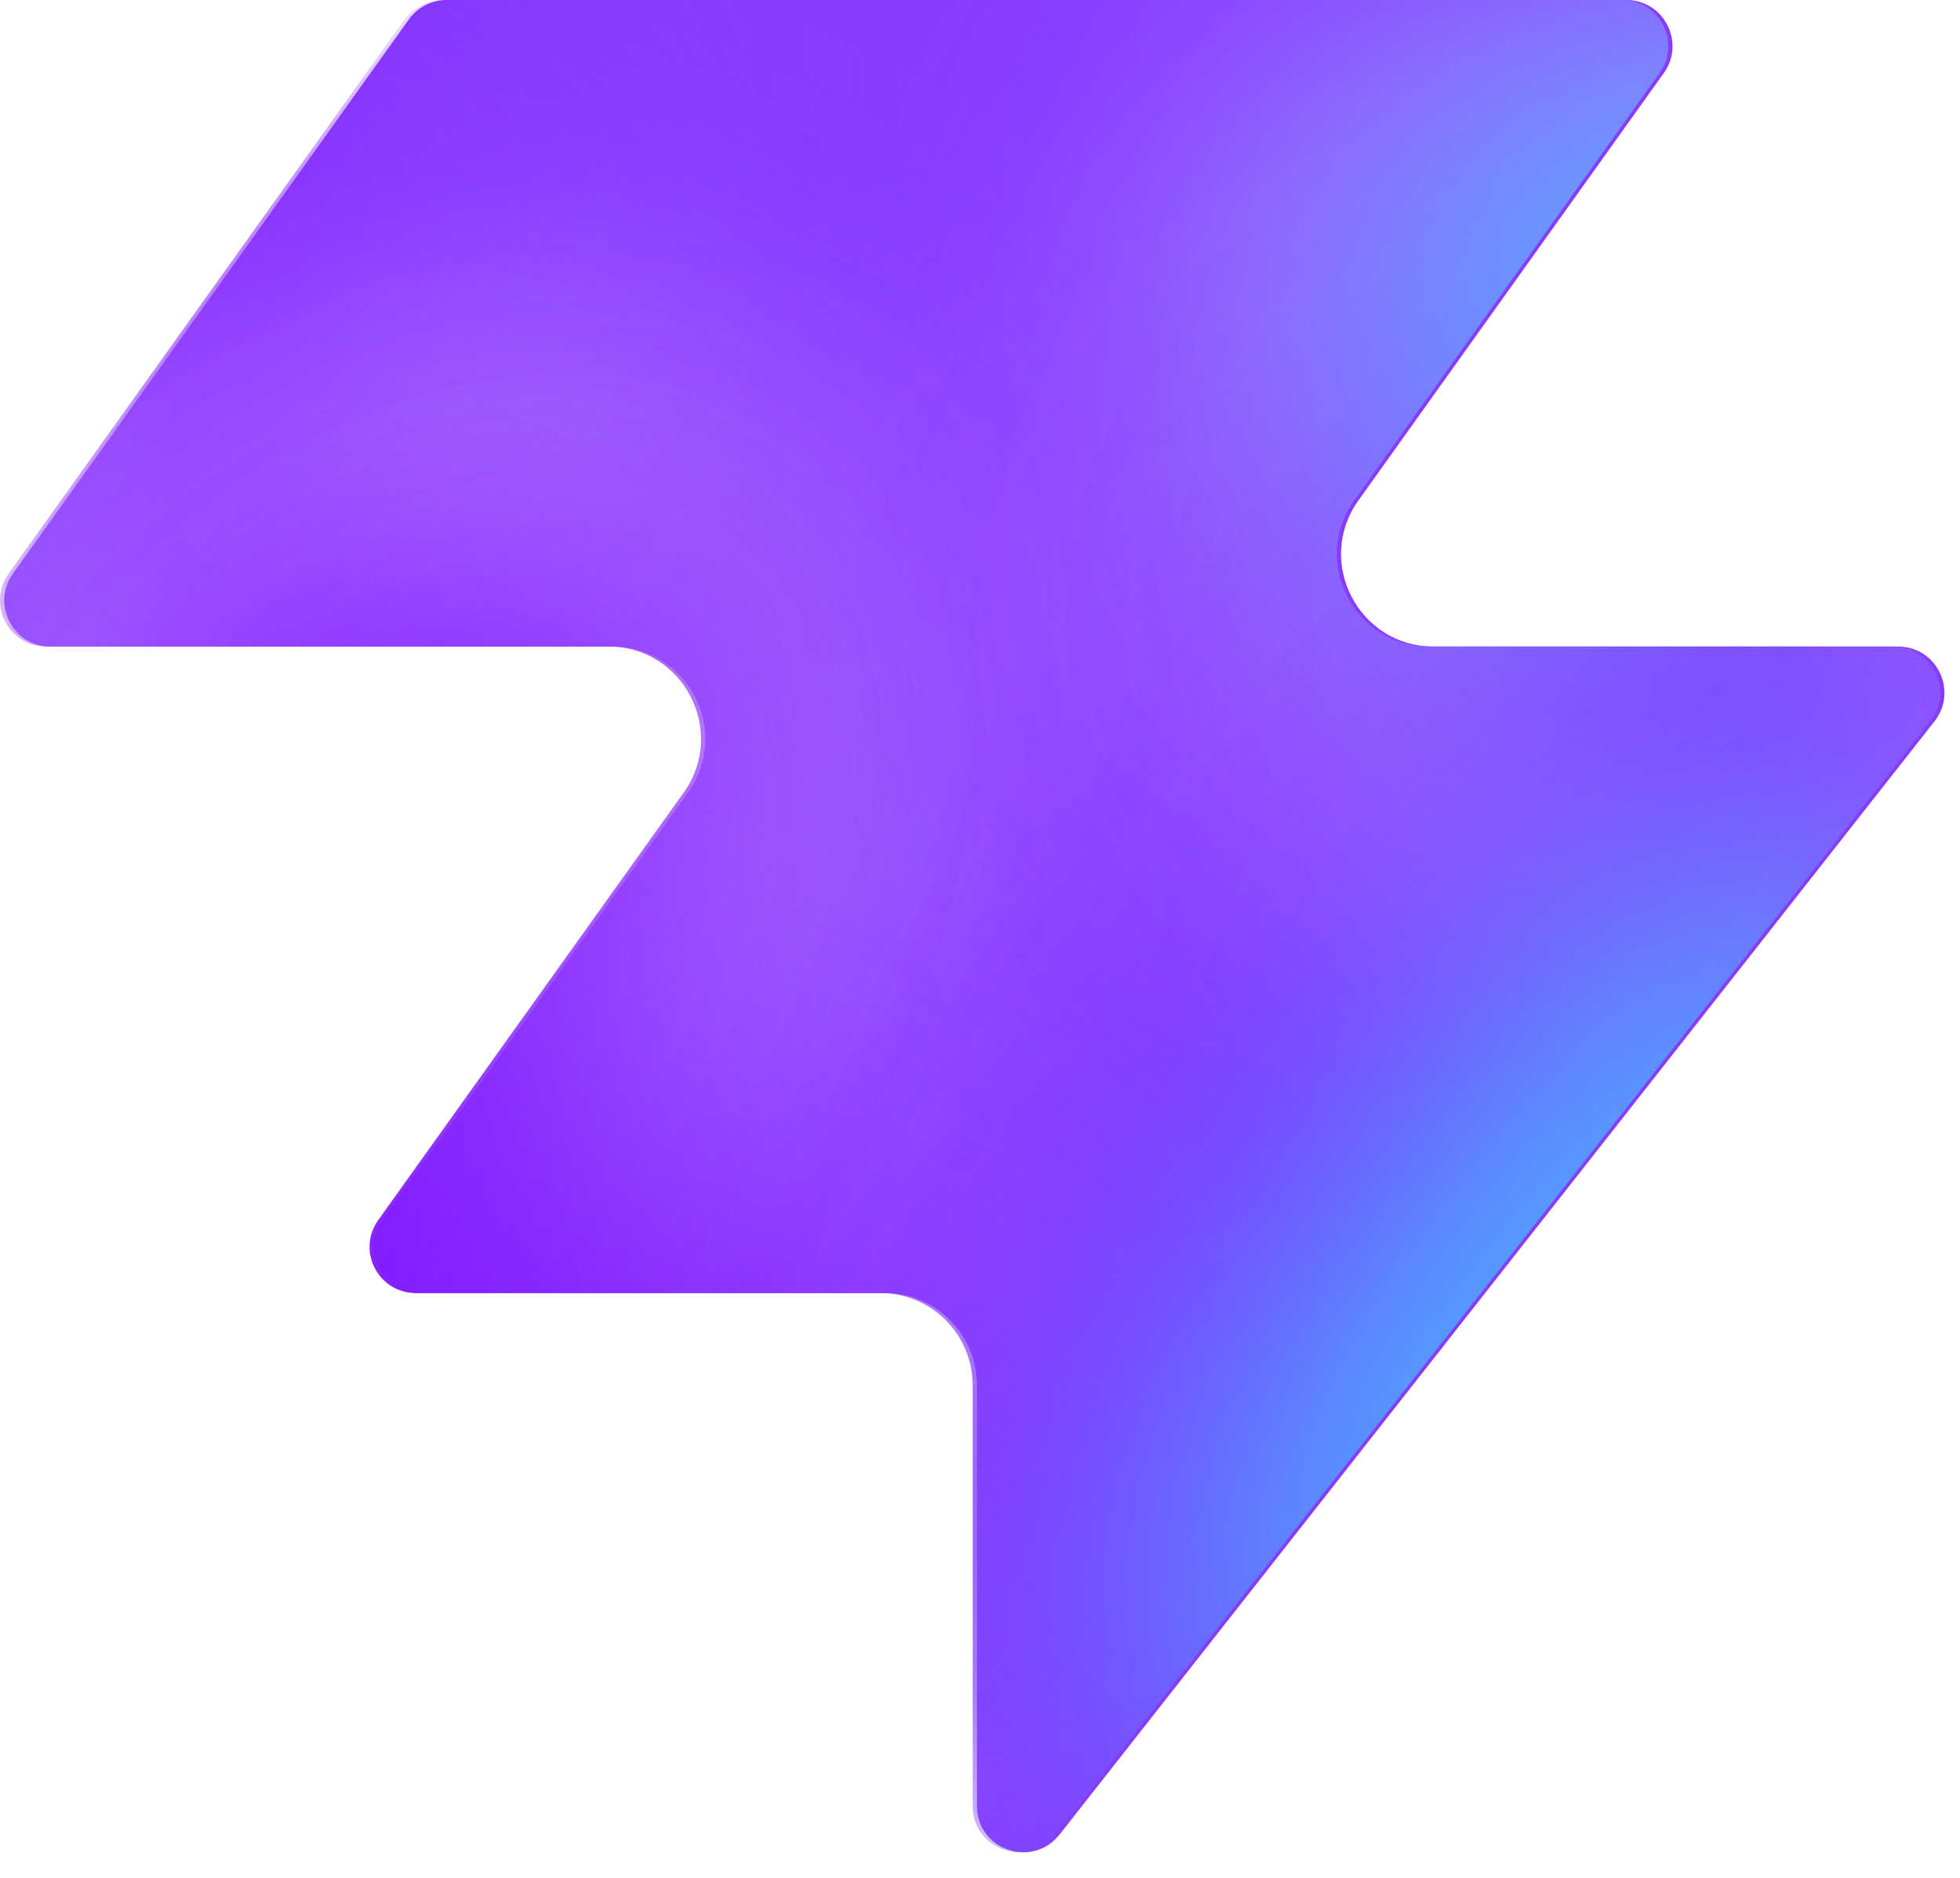
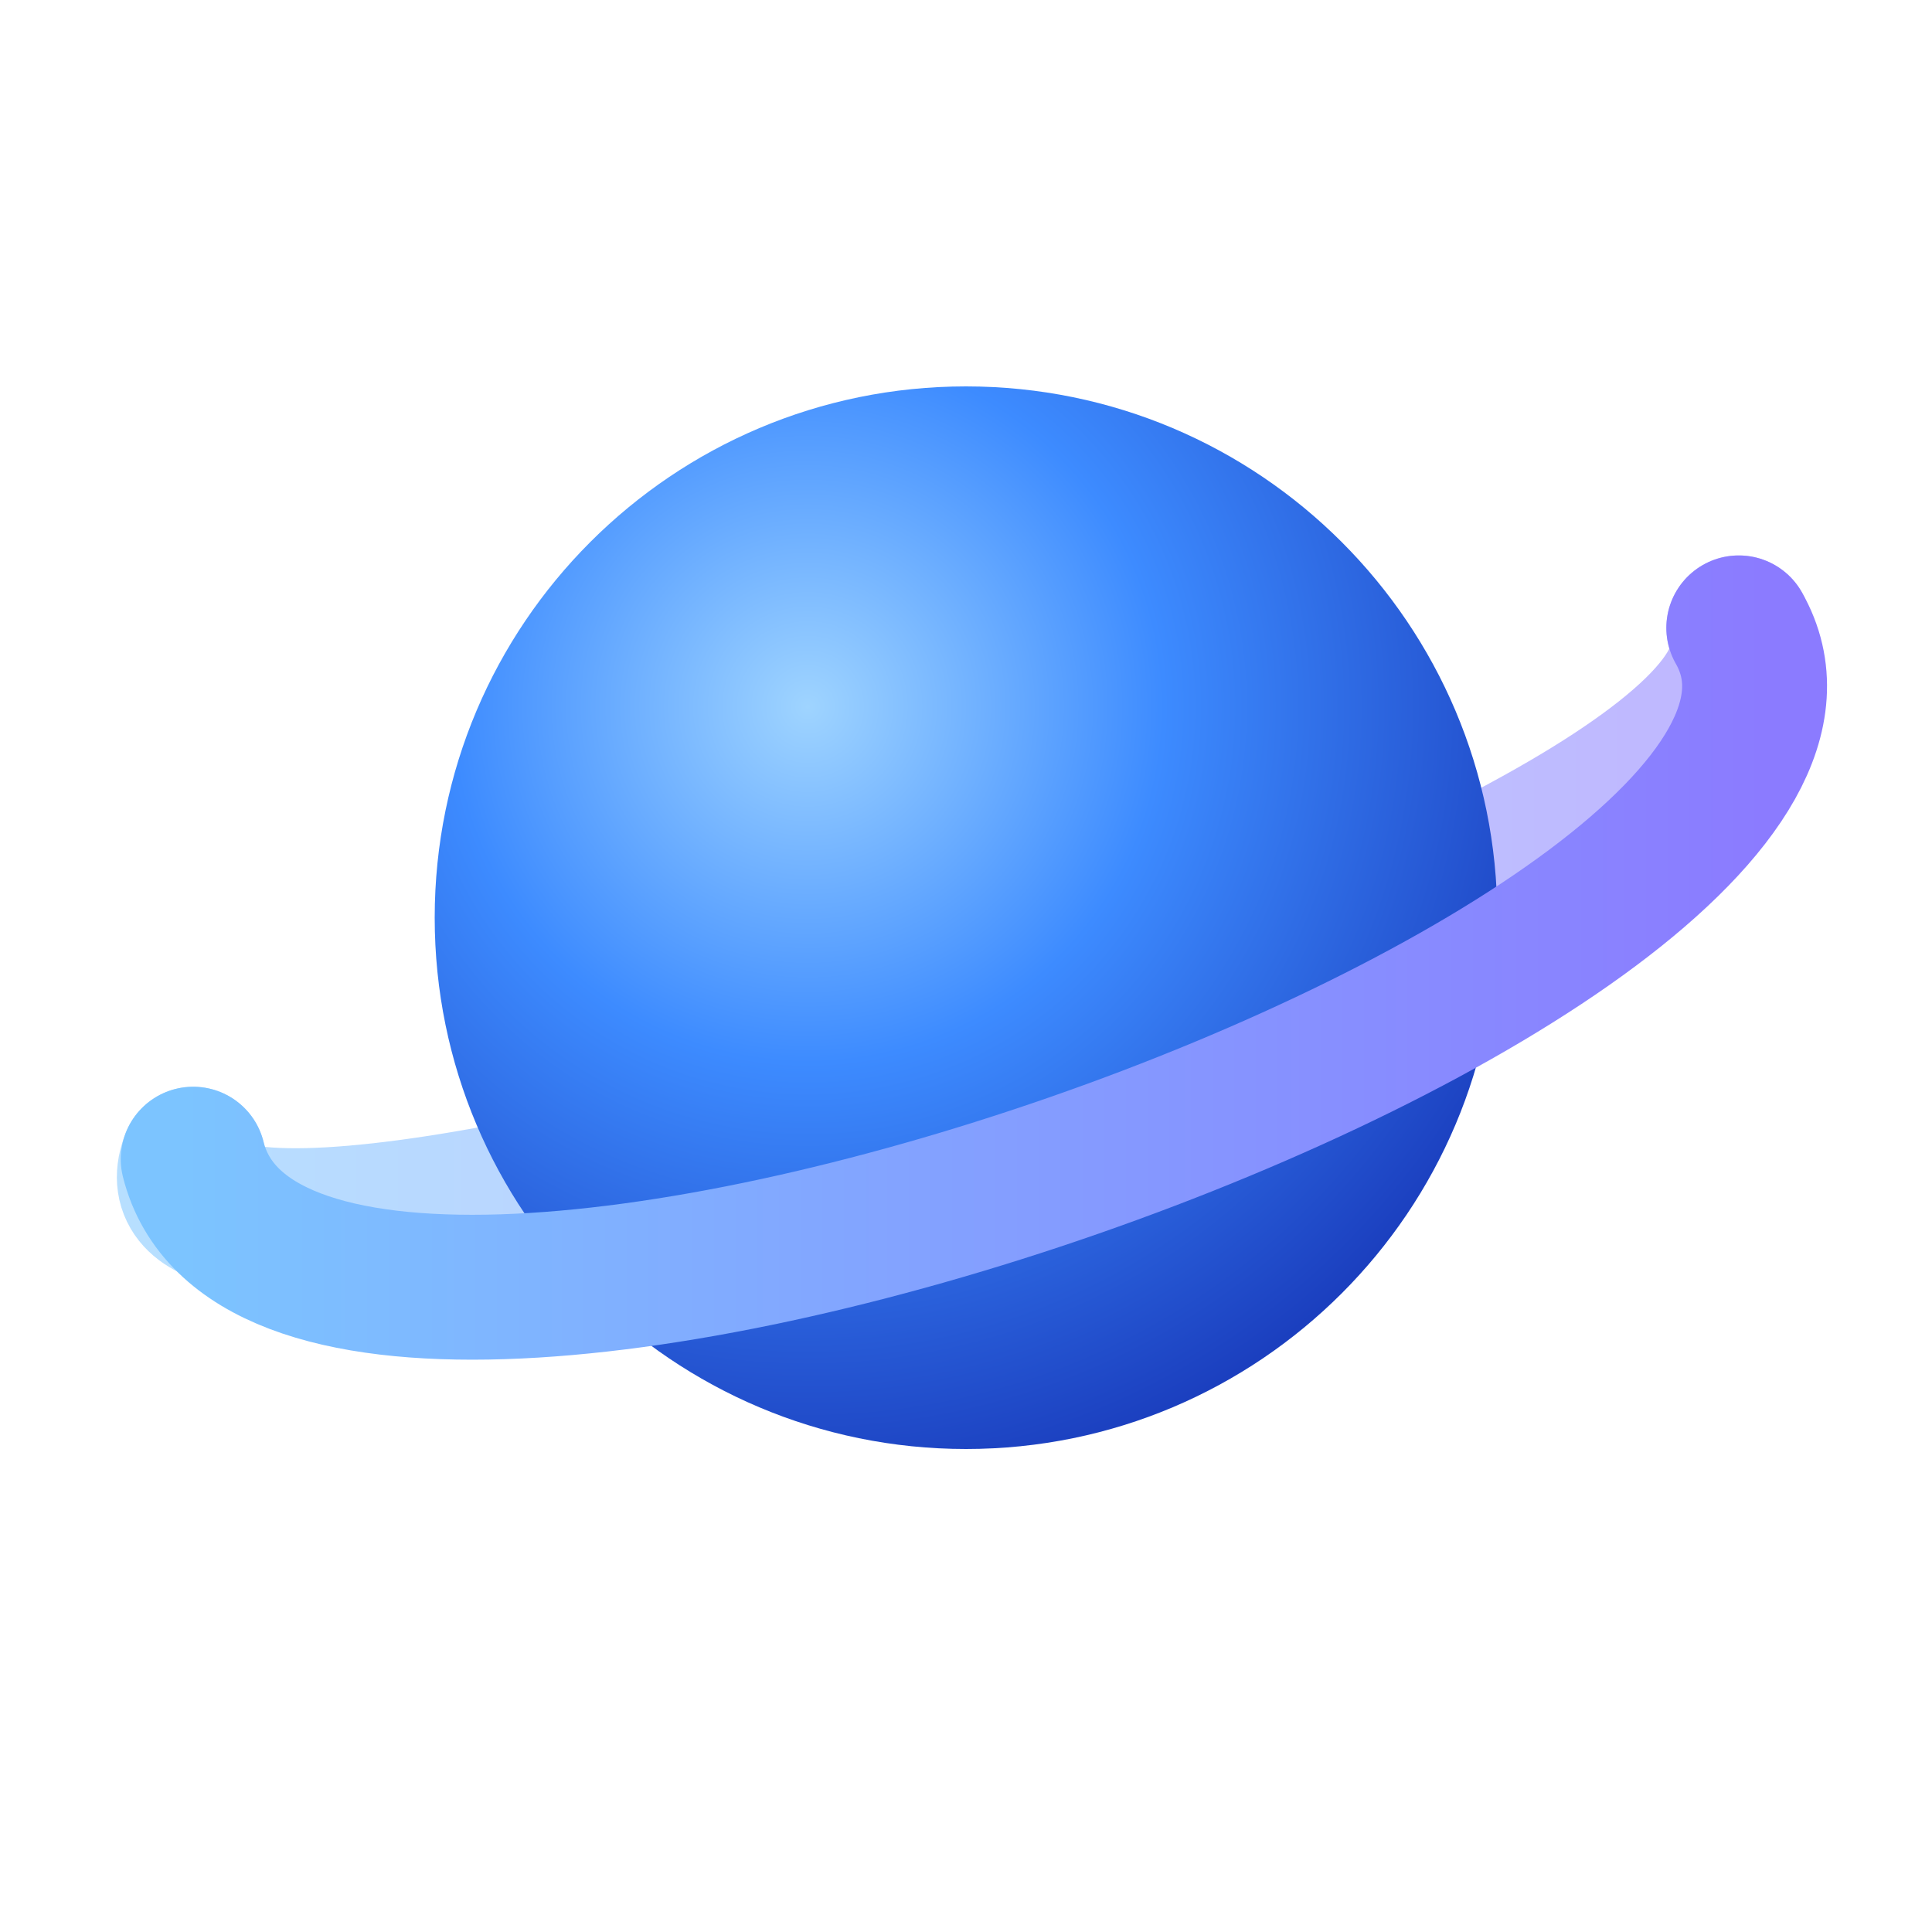
- <svg xmlns="http://www.w3.org/2000/svg" width="48" height="46" fill="none" viewBox="0 0 48 46">
-   <path fill="#863bff" d="M25.946 44.938c-.664.845-2.021.375-2.021-.698V33.937a2.26 2.26 0 0 0-2.262-2.262H10.287c-.92 0-1.456-1.04-.92-1.788l7.48-10.471c1.07-1.497 0-3.578-1.842-3.578H1.237c-.92 0-1.456-1.04-.92-1.788L10.013.474c.214-.297.556-.474.92-.474h28.894c.92 0 1.456 1.04.92 1.788l-7.48 10.471c-1.07 1.498 0 3.579 1.842 3.579h11.377c.943 0 1.473 1.088.89 1.83L25.947 44.94z" style="fill:#863bff;fill:color(display-p3 .525 .23 1);fill-opacity:1" />
-   <mask id="a" width="48" height="46" x="0" y="0" maskUnits="userSpaceOnUse" style="mask-type:alpha">
-     <path fill="#000" d="M25.842 44.938c-.664.844-2.021.375-2.021-.698V33.937a2.26 2.26 0 0 0-2.262-2.262H10.183c-.92 0-1.456-1.04-.92-1.788l7.48-10.471c1.07-1.498 0-3.579-1.842-3.579H1.133c-.92 0-1.456-1.04-.92-1.787L9.91.473c.214-.297.556-.474.92-.474h28.894c.92 0 1.456 1.04.92 1.788l-7.48 10.471c-1.07 1.498 0 3.578 1.842 3.578h11.377c.943 0 1.473 1.088.89 1.832L25.843 44.94z" style="fill:#000;fill-opacity:1" />
-   </mask>
-   <g mask="url(#a)">
-     <g filter="url(#b)">
-       <ellipse cx="5.508" cy="14.704" fill="#ede6ff" rx="5.508" ry="14.704" style="fill:#ede6ff;fill:color(display-p3 .927 .903 1);fill-opacity:1" transform="matrix(.00324 1 1 -.00324 -4.47 31.516)" />
-     </g>
-     <g filter="url(#c)">
-       <ellipse cx="10.399" cy="29.851" fill="#ede6ff" rx="10.399" ry="29.851" style="fill:#ede6ff;fill:color(display-p3 .927 .903 1);fill-opacity:1" transform="matrix(.00324 1 1 -.00324 -39.328 7.883)" />
-     </g>
-     <g filter="url(#d)">
-       <ellipse cx="5.508" cy="30.487" fill="#7e14ff" rx="5.508" ry="30.487" style="fill:#7e14ff;fill:color(display-p3 .492 .077 1);fill-opacity:1" transform="rotate(89.814 -25.913 -14.639)scale(1 -1)" />
-     </g>
-     <g filter="url(#e)">
-       <ellipse cx="5.508" cy="30.599" fill="#7e14ff" rx="5.508" ry="30.599" style="fill:#7e14ff;fill:color(display-p3 .492 .077 1);fill-opacity:1" transform="rotate(89.814 -32.644 -3.334)scale(1 -1)" />
-     </g>
-     <g filter="url(#f)">
-       <ellipse cx="5.508" cy="30.599" fill="#7e14ff" rx="5.508" ry="30.599" style="fill:#7e14ff;fill:color(display-p3 .492 .077 1);fill-opacity:1" transform="matrix(.00324 1 1 -.00324 -34.34 30.47)" />
-     </g>
-     <g filter="url(#g)">
-       <ellipse cx="14.072" cy="22.078" fill="#ede6ff" rx="14.072" ry="22.078" style="fill:#ede6ff;fill:color(display-p3 .927 .903 1);fill-opacity:1" transform="rotate(93.35 24.506 48.493)scale(-1 1)" />
-     </g>
-     <g filter="url(#h)">
-       <ellipse cx="3.47" cy="21.501" fill="#7e14ff" rx="3.47" ry="21.501" style="fill:#7e14ff;fill:color(display-p3 .492 .077 1);fill-opacity:1" transform="rotate(89.009 28.708 47.59)scale(-1 1)" />
-     </g>
-     <g filter="url(#i)">
-       <ellipse cx="3.47" cy="21.501" fill="#7e14ff" rx="3.47" ry="21.501" style="fill:#7e14ff;fill:color(display-p3 .492 .077 1);fill-opacity:1" transform="rotate(89.009 28.708 47.59)scale(-1 1)" />
-     </g>
-     <g filter="url(#j)">
-       <ellipse cx=".387" cy="8.972" fill="#7e14ff" rx="4.407" ry="29.108" style="fill:#7e14ff;fill:color(display-p3 .492 .077 1);fill-opacity:1" transform="rotate(39.51 .387 8.972)" />
-     </g>
-     <g filter="url(#k)">
-       <ellipse cx="47.523" cy="-6.092" fill="#7e14ff" rx="4.407" ry="29.108" style="fill:#7e14ff;fill:color(display-p3 .492 .077 1);fill-opacity:1" transform="rotate(37.892 47.523 -6.092)" />
-     </g>
-     <g filter="url(#l)">
-       <ellipse cx="41.412" cy="6.333" fill="#47bfff" rx="5.971" ry="9.665" style="fill:#47bfff;fill:color(display-p3 .28 .748 1);fill-opacity:1" transform="rotate(37.892 41.412 6.333)" />
-     </g>
-     <g filter="url(#m)">
-       <ellipse cx="-1.879" cy="38.332" fill="#7e14ff" rx="4.407" ry="29.108" style="fill:#7e14ff;fill:color(display-p3 .492 .077 1);fill-opacity:1" transform="rotate(37.892 -1.88 38.332)" />
-     </g>
-     <g filter="url(#n)">
-       <ellipse cx="-1.879" cy="38.332" fill="#7e14ff" rx="4.407" ry="29.108" style="fill:#7e14ff;fill:color(display-p3 .492 .077 1);fill-opacity:1" transform="rotate(37.892 -1.88 38.332)" />
-     </g>
-     <g filter="url(#o)">
-       <ellipse cx="35.651" cy="29.907" fill="#7e14ff" rx="4.407" ry="29.108" style="fill:#7e14ff;fill:color(display-p3 .492 .077 1);fill-opacity:1" transform="rotate(37.892 35.651 29.907)" />
-     </g>
-     <g filter="url(#p)">
-       <ellipse cx="38.418" cy="32.4" fill="#47bfff" rx="5.971" ry="15.297" style="fill:#47bfff;fill:color(display-p3 .28 .748 1);fill-opacity:1" transform="rotate(37.892 38.418 32.4)" />
-     </g>
-   </g>
+ <svg xmlns="http://www.w3.org/2000/svg" viewBox="0 0 40 40">
  <defs>
-     <filter id="b" width="60.045" height="41.654" x="-19.77" y="16.149" color-interpolation-filters="sRGB" filterUnits="userSpaceOnUse">
-       <feFlood flood-opacity="0" result="BackgroundImageFix" />
-       <feBlend in="SourceGraphic" in2="BackgroundImageFix" result="shape" />
-       <feGaussianBlur result="effect1_foregroundBlur_2002_17158" stdDeviation="7.659" />
-     </filter>
-     <filter id="c" width="90.34" height="51.437" x="-54.613" y="-7.533" color-interpolation-filters="sRGB" filterUnits="userSpaceOnUse">
-       <feFlood flood-opacity="0" result="BackgroundImageFix" />
-       <feBlend in="SourceGraphic" in2="BackgroundImageFix" result="shape" />
-       <feGaussianBlur result="effect1_foregroundBlur_2002_17158" stdDeviation="7.659" />
-     </filter>
-     <filter id="d" width="79.355" height="29.4" x="-49.64" y="2.03" color-interpolation-filters="sRGB" filterUnits="userSpaceOnUse">
-       <feFlood flood-opacity="0" result="BackgroundImageFix" />
-       <feBlend in="SourceGraphic" in2="BackgroundImageFix" result="shape" />
-       <feGaussianBlur result="effect1_foregroundBlur_2002_17158" stdDeviation="4.596" />
-     </filter>
-     <filter id="e" width="79.579" height="29.4" x="-45.045" y="20.029" color-interpolation-filters="sRGB" filterUnits="userSpaceOnUse">
-       <feFlood flood-opacity="0" result="BackgroundImageFix" />
-       <feBlend in="SourceGraphic" in2="BackgroundImageFix" result="shape" />
-       <feGaussianBlur result="effect1_foregroundBlur_2002_17158" stdDeviation="4.596" />
-     </filter>
-     <filter id="f" width="79.579" height="29.4" x="-43.513" y="21.178" color-interpolation-filters="sRGB" filterUnits="userSpaceOnUse">
-       <feFlood flood-opacity="0" result="BackgroundImageFix" />
-       <feBlend in="SourceGraphic" in2="BackgroundImageFix" result="shape" />
-       <feGaussianBlur result="effect1_foregroundBlur_2002_17158" stdDeviation="4.596" />
-     </filter>
-     <filter id="g" width="74.749" height="58.852" x="15.756" y="-17.901" color-interpolation-filters="sRGB" filterUnits="userSpaceOnUse">
-       <feFlood flood-opacity="0" result="BackgroundImageFix" />
-       <feBlend in="SourceGraphic" in2="BackgroundImageFix" result="shape" />
-       <feGaussianBlur result="effect1_foregroundBlur_2002_17158" stdDeviation="7.659" />
-     </filter>
-     <filter id="h" width="61.377" height="25.362" x="23.548" y="2.284" color-interpolation-filters="sRGB" filterUnits="userSpaceOnUse">
-       <feFlood flood-opacity="0" result="BackgroundImageFix" />
-       <feBlend in="SourceGraphic" in2="BackgroundImageFix" result="shape" />
-       <feGaussianBlur result="effect1_foregroundBlur_2002_17158" stdDeviation="4.596" />
-     </filter>
-     <filter id="i" width="61.377" height="25.362" x="23.548" y="2.284" color-interpolation-filters="sRGB" filterUnits="userSpaceOnUse">
-       <feFlood flood-opacity="0" result="BackgroundImageFix" />
-       <feBlend in="SourceGraphic" in2="BackgroundImageFix" result="shape" />
-       <feGaussianBlur result="effect1_foregroundBlur_2002_17158" stdDeviation="4.596" />
-     </filter>
-     <filter id="j" width="56.045" height="63.649" x="-27.636" y="-22.853" color-interpolation-filters="sRGB" filterUnits="userSpaceOnUse">
-       <feFlood flood-opacity="0" result="BackgroundImageFix" />
-       <feBlend in="SourceGraphic" in2="BackgroundImageFix" result="shape" />
-       <feGaussianBlur result="effect1_foregroundBlur_2002_17158" stdDeviation="4.596" />
-     </filter>
-     <filter id="k" width="54.814" height="64.646" x="20.116" y="-38.415" color-interpolation-filters="sRGB" filterUnits="userSpaceOnUse">
-       <feFlood flood-opacity="0" result="BackgroundImageFix" />
-       <feBlend in="SourceGraphic" in2="BackgroundImageFix" result="shape" />
-       <feGaussianBlur result="effect1_foregroundBlur_2002_17158" stdDeviation="4.596" />
-     </filter>
-     <filter id="l" width="33.541" height="35.313" x="24.641" y="-11.323" color-interpolation-filters="sRGB" filterUnits="userSpaceOnUse">
-       <feFlood flood-opacity="0" result="BackgroundImageFix" />
-       <feBlend in="SourceGraphic" in2="BackgroundImageFix" result="shape" />
-       <feGaussianBlur result="effect1_foregroundBlur_2002_17158" stdDeviation="4.596" />
-     </filter>
-     <filter id="m" width="54.814" height="64.646" x="-29.286" y="6.009" color-interpolation-filters="sRGB" filterUnits="userSpaceOnUse">
-       <feFlood flood-opacity="0" result="BackgroundImageFix" />
-       <feBlend in="SourceGraphic" in2="BackgroundImageFix" result="shape" />
-       <feGaussianBlur result="effect1_foregroundBlur_2002_17158" stdDeviation="4.596" />
-     </filter>
-     <filter id="n" width="54.814" height="64.646" x="-29.286" y="6.009" color-interpolation-filters="sRGB" filterUnits="userSpaceOnUse">
-       <feFlood flood-opacity="0" result="BackgroundImageFix" />
-       <feBlend in="SourceGraphic" in2="BackgroundImageFix" result="shape" />
-       <feGaussianBlur result="effect1_foregroundBlur_2002_17158" stdDeviation="4.596" />
-     </filter>
-     <filter id="o" width="54.814" height="64.646" x="8.244" y="-2.416" color-interpolation-filters="sRGB" filterUnits="userSpaceOnUse">
-       <feFlood flood-opacity="0" result="BackgroundImageFix" />
-       <feBlend in="SourceGraphic" in2="BackgroundImageFix" result="shape" />
-       <feGaussianBlur result="effect1_foregroundBlur_2002_17158" stdDeviation="4.596" />
-     </filter>
-     <filter id="p" width="39.409" height="43.623" x="18.713" y="10.588" color-interpolation-filters="sRGB" filterUnits="userSpaceOnUse">
-       <feFlood flood-opacity="0" result="BackgroundImageFix" />
-       <feBlend in="SourceGraphic" in2="BackgroundImageFix" result="shape" />
-       <feGaussianBlur result="effect1_foregroundBlur_2002_17158" stdDeviation="4.596" />
-     </filter>
+     <radialGradient id="b" cx="35%" cy="30%" r="75%">
+       <stop offset="0%" stop-color="#9fd4ff" />
+       <stop offset="45%" stop-color="#3d8bff" />
+       <stop offset="100%" stop-color="#1b3fbf" />
+     </radialGradient>
+     <linearGradient id="r" x1="0" y1="0" x2="1" y2="0">
+       <stop offset="0%" stop-color="#7cc4ff" />
+       <stop offset="100%" stop-color="#8b7bff" />
+     </linearGradient>
  </defs>
+   <path d="M4 24 C 2 29, 38 18, 36 13" fill="none" stroke="url(#r)" stroke-width="3" stroke-linecap="round" opacity="0.55" />
+   <circle cx="20" cy="19" r="11" fill="url(#b)" />
+   <path d="M36 13 C 40 20, 6 32, 4 24" fill="none" stroke="url(#r)" stroke-width="3" stroke-linecap="round" />
</svg>
